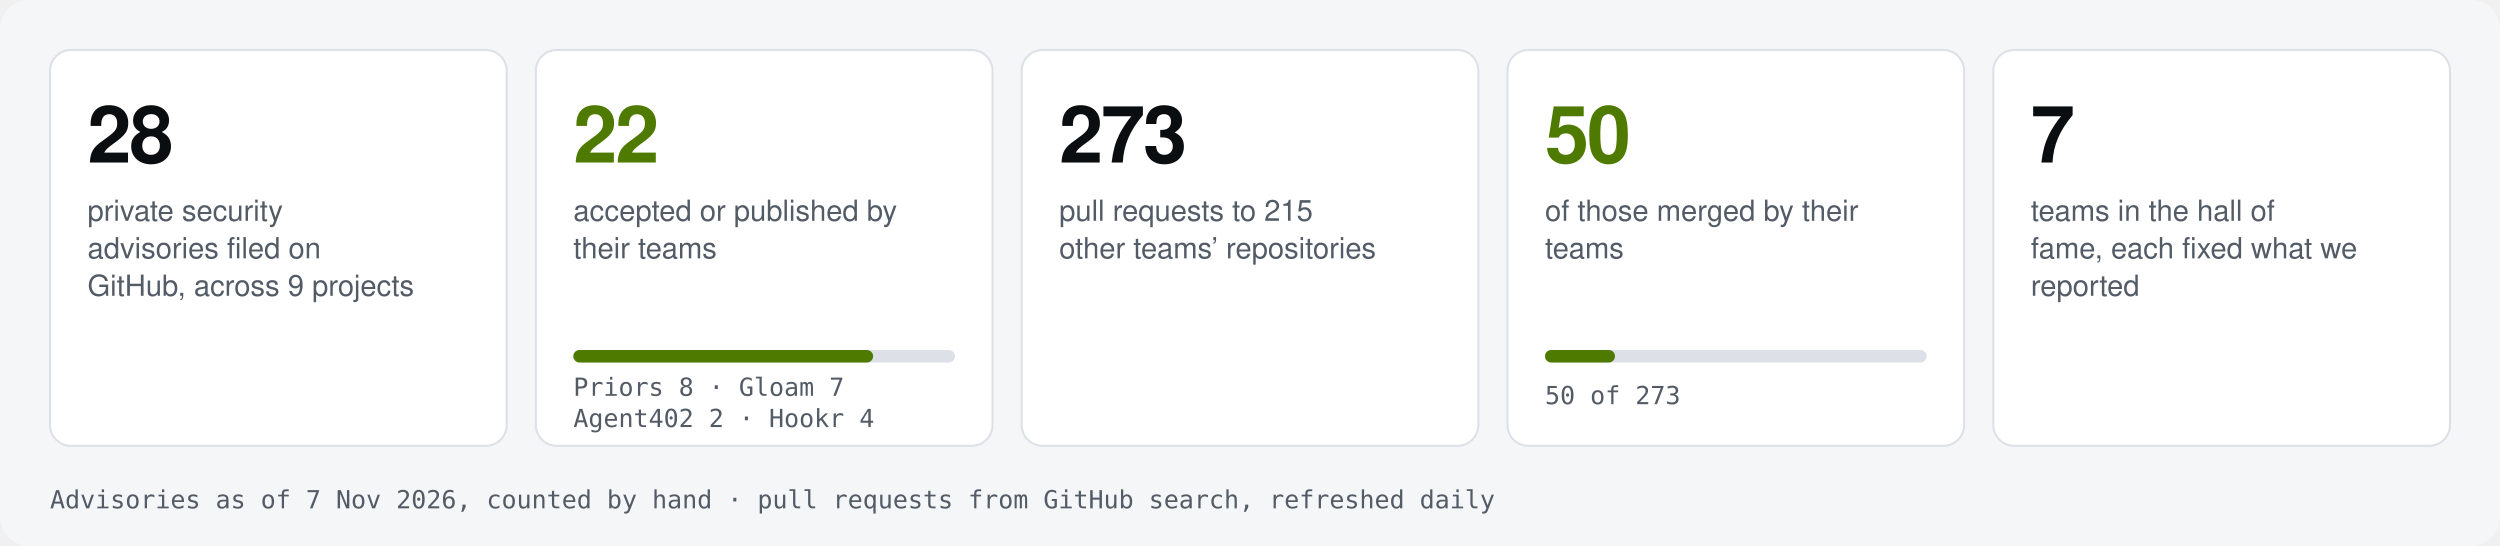
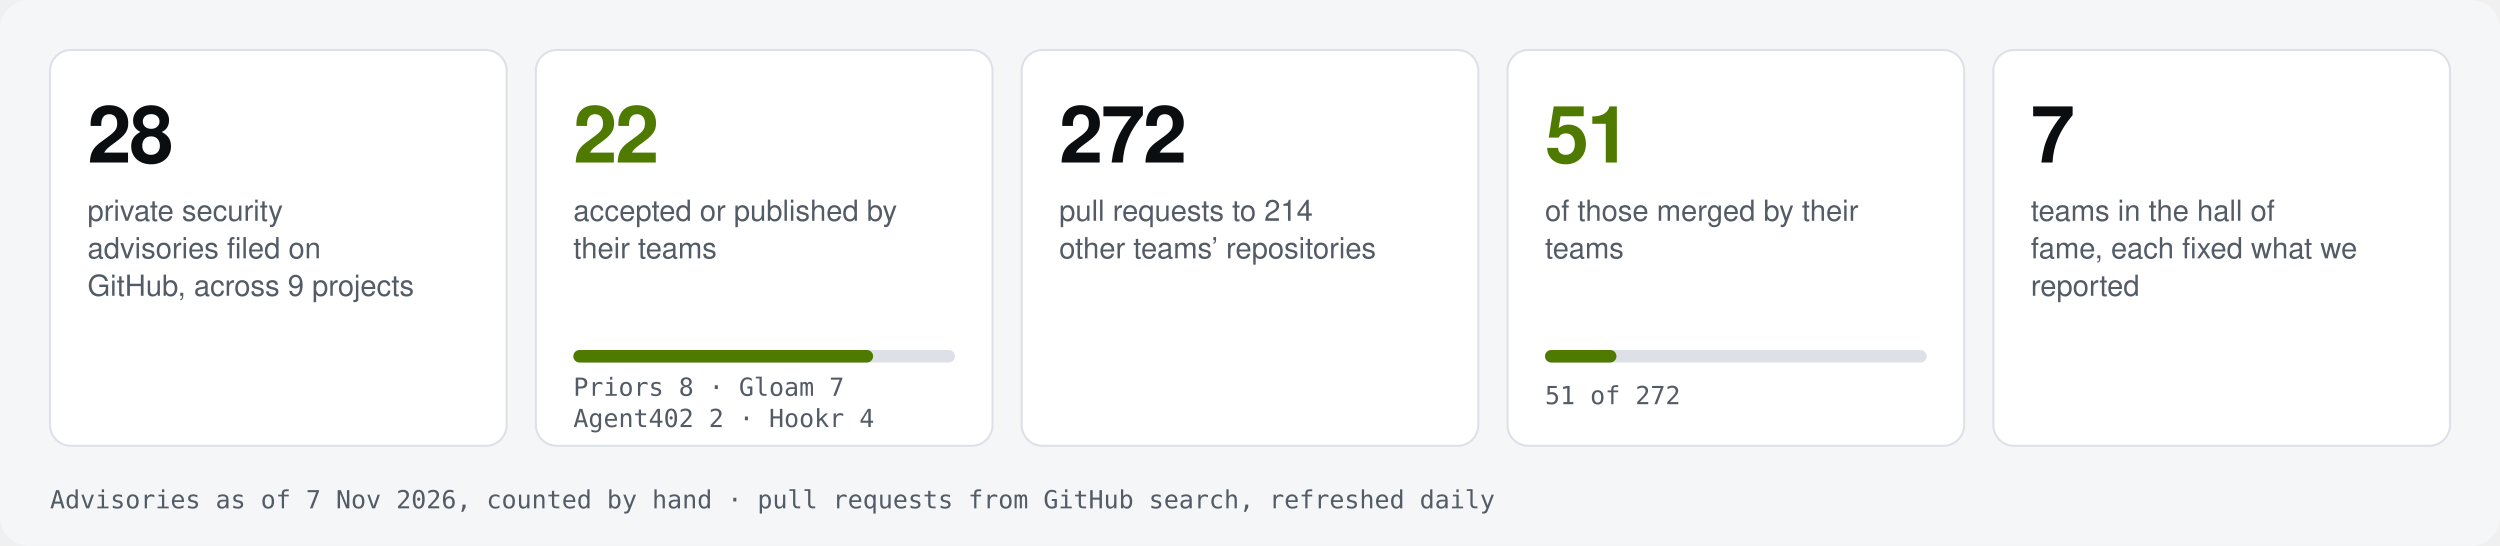
- <svg xmlns="http://www.w3.org/2000/svg" width="1200" height="262" viewBox="0 0 1200 262" role="img" aria-label="28 private security advisories filed on GitHub across 9 projects, 22 accepted or published; 273 pull requests to 215 other teams' repositories, 50 merged; 7 teams in the hall of fame">
+ <svg xmlns="http://www.w3.org/2000/svg" width="1200" height="262" viewBox="0 0 1200 262" role="img" aria-label="28 private security advisories filed on GitHub across 9 projects, 22 accepted or published; 272 pull requests to 214 other teams' repositories, 51 merged; 7 teams in the hall of fame">
  <style>.g{transform-box:fill-box;transform-origin:left;animation:grow 1.2s ease-out both}@keyframes grow{from{transform:scaleX(0)}}@media (prefers-reduced-motion: reduce){*{animation:none!important}}</style>
  <rect width="1200" height="262" rx="14" fill="#F5F6F8" />
  <g>
    <rect x="24.0" y="24" width="219.2" height="190" rx="10" fill="#FFFFFF" stroke="#DDE1E7" />
    <text x="42.0" y="78" font-family="-apple-system,BlinkMacSystemFont,'Segoe UI',Helvetica,Arial,sans-serif" font-size="38" font-weight="700" letter-spacing="-1" fill="#0B0E11">28</text>
    <text x="42.0" y="106" text-anchor="start" font-family="-apple-system,BlinkMacSystemFont,'Segoe UI',Helvetica,Arial,sans-serif" font-size="14" font-weight="400" fill="#535B66">private security</text>
    <text x="42.0" y="124" text-anchor="start" font-family="-apple-system,BlinkMacSystemFont,'Segoe UI',Helvetica,Arial,sans-serif" font-size="14" font-weight="400" fill="#535B66">advisories filed on</text>
    <text x="42.0" y="142" text-anchor="start" font-family="-apple-system,BlinkMacSystemFont,'Segoe UI',Helvetica,Arial,sans-serif" font-size="14" font-weight="400" fill="#535B66">GitHub, across 9 projects</text>
  </g>
  <g>
    <rect x="257.2" y="24" width="219.2" height="190" rx="10" fill="#FFFFFF" stroke="#DDE1E7" />
    <text x="275.2" y="78" font-family="-apple-system,BlinkMacSystemFont,'Segoe UI',Helvetica,Arial,sans-serif" font-size="38" font-weight="700" letter-spacing="-1" fill="#4F7A00">22</text>
    <text x="275.2" y="106" text-anchor="start" font-family="-apple-system,BlinkMacSystemFont,'Segoe UI',Helvetica,Arial,sans-serif" font-size="14" font-weight="400" fill="#535B66">accepted or published by</text>
    <text x="275.2" y="124" text-anchor="start" font-family="-apple-system,BlinkMacSystemFont,'Segoe UI',Helvetica,Arial,sans-serif" font-size="14" font-weight="400" fill="#535B66">their teams</text>
    <rect x="275.2" y="168" width="183.2" height="6" rx="3" fill="#DDE1E7" />
    <rect class="g" style="animation-delay:0.35s" x="275.2" y="168" width="143.9" height="6" rx="3" fill="#4F7A00" />
    <text x="275.2" y="190" font-family="ui-monospace,SFMono-Regular,'SF Mono',Menlo,Consolas,monospace" font-size="12" fill="#535B66">Priors 8 · Gloam 7</text>
    <text x="275.2" y="205" font-family="ui-monospace,SFMono-Regular,'SF Mono',Menlo,Consolas,monospace" font-size="12" fill="#535B66">Agent402 2 · Hookr 4</text>
  </g>
  <g>
    <rect x="490.4" y="24" width="219.2" height="190" rx="10" fill="#FFFFFF" stroke="#DDE1E7" />
-     <text x="508.4" y="78" font-family="-apple-system,BlinkMacSystemFont,'Segoe UI',Helvetica,Arial,sans-serif" font-size="38" font-weight="700" letter-spacing="-1" fill="#0B0E11">273</text>
-     <text x="508.4" y="106" text-anchor="start" font-family="-apple-system,BlinkMacSystemFont,'Segoe UI',Helvetica,Arial,sans-serif" font-size="14" font-weight="400" fill="#535B66">pull requests to 215</text>
+     <text x="508.4" y="78" font-family="-apple-system,BlinkMacSystemFont,'Segoe UI',Helvetica,Arial,sans-serif" font-size="38" font-weight="700" letter-spacing="-1" fill="#0B0E11">272</text>
+     <text x="508.4" y="106" text-anchor="start" font-family="-apple-system,BlinkMacSystemFont,'Segoe UI',Helvetica,Arial,sans-serif" font-size="14" font-weight="400" fill="#535B66">pull requests to 214</text>
    <text x="508.4" y="124" text-anchor="start" font-family="-apple-system,BlinkMacSystemFont,'Segoe UI',Helvetica,Arial,sans-serif" font-size="14" font-weight="400" fill="#535B66">other teams’ repositories</text>
  </g>
  <g>
    <rect x="723.6" y="24" width="219.2" height="190" rx="10" fill="#FFFFFF" stroke="#DDE1E7" />
-     <text x="741.6" y="78" font-family="-apple-system,BlinkMacSystemFont,'Segoe UI',Helvetica,Arial,sans-serif" font-size="38" font-weight="700" letter-spacing="-1" fill="#4F7A00">50</text>
+     <text x="741.6" y="78" font-family="-apple-system,BlinkMacSystemFont,'Segoe UI',Helvetica,Arial,sans-serif" font-size="38" font-weight="700" letter-spacing="-1" fill="#4F7A00">51</text>
    <text x="741.6" y="106" text-anchor="start" font-family="-apple-system,BlinkMacSystemFont,'Segoe UI',Helvetica,Arial,sans-serif" font-size="14" font-weight="400" fill="#535B66">of those merged by their</text>
    <text x="741.6" y="124" text-anchor="start" font-family="-apple-system,BlinkMacSystemFont,'Segoe UI',Helvetica,Arial,sans-serif" font-size="14" font-weight="400" fill="#535B66">teams</text>
    <rect x="741.6" y="168" width="183.2" height="6" rx="3" fill="#DDE1E7" />
-     <rect class="g" style="animation-delay:0.65s" x="741.6" y="168" width="33.6" height="6" rx="3" fill="#4F7A00" />
-     <text x="741.6" y="194" font-family="ui-monospace,SFMono-Regular,'SF Mono',Menlo,Consolas,monospace" font-size="12" fill="#535B66">50 of 273</text>
+     <rect class="g" style="animation-delay:0.65s" x="741.6" y="168" width="34.3" height="6" rx="3" fill="#4F7A00" />
+     <text x="741.6" y="194" font-family="ui-monospace,SFMono-Regular,'SF Mono',Menlo,Consolas,monospace" font-size="12" fill="#535B66">51 of 272</text>
  </g>
  <g>
    <rect x="956.8" y="24" width="219.2" height="190" rx="10" fill="#FFFFFF" stroke="#DDE1E7" />
    <text x="974.8" y="78" font-family="-apple-system,BlinkMacSystemFont,'Segoe UI',Helvetica,Arial,sans-serif" font-size="38" font-weight="700" letter-spacing="-1" fill="#0B0E11">7</text>
    <text x="974.8" y="106" text-anchor="start" font-family="-apple-system,BlinkMacSystemFont,'Segoe UI',Helvetica,Arial,sans-serif" font-size="14" font-weight="400" fill="#535B66">teams in the hall of</text>
    <text x="974.8" y="124" text-anchor="start" font-family="-apple-system,BlinkMacSystemFont,'Segoe UI',Helvetica,Arial,sans-serif" font-size="14" font-weight="400" fill="#535B66">fame, each fixed what we</text>
    <text x="974.8" y="142" text-anchor="start" font-family="-apple-system,BlinkMacSystemFont,'Segoe UI',Helvetica,Arial,sans-serif" font-size="14" font-weight="400" fill="#535B66">reported</text>
  </g>
  <text x="24" y="244" font-family="ui-monospace,SFMono-Regular,'SF Mono',Menlo,Consolas,monospace" font-size="12" fill="#535B66">Advisories as of 7 Nov 2026, counted by hand · pull requests from GitHub search, refreshed daily</text>
</svg>
